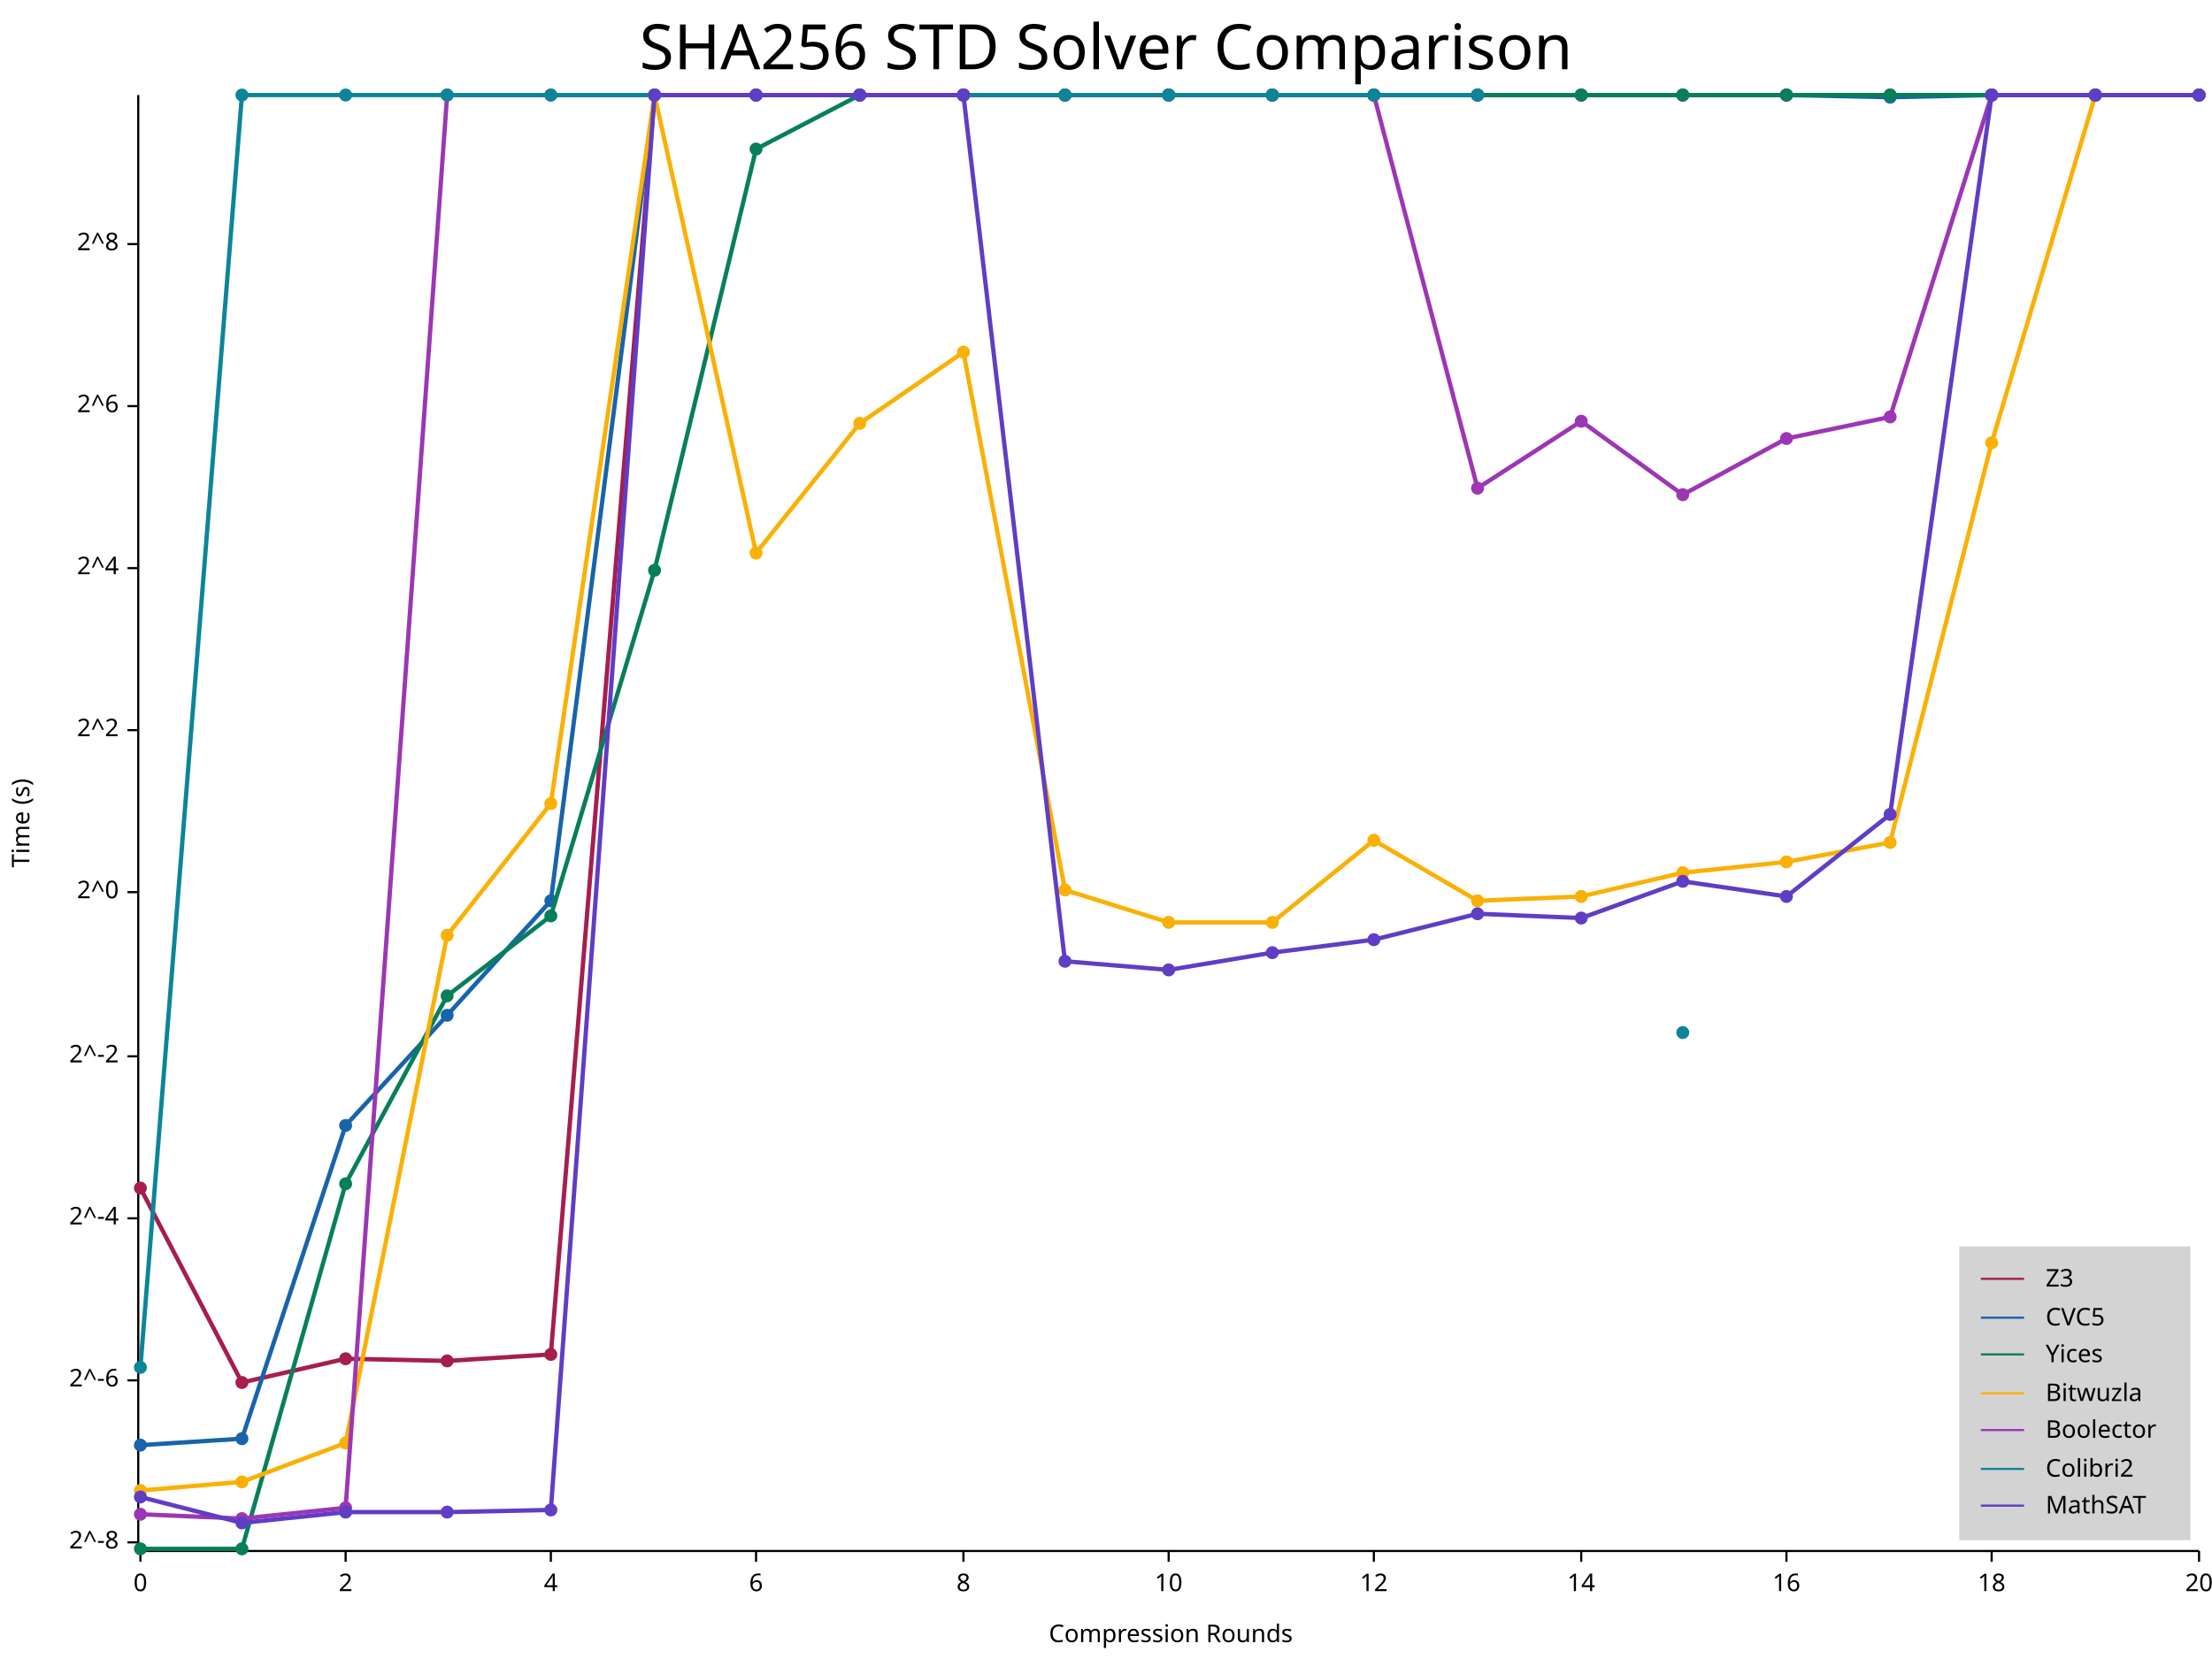
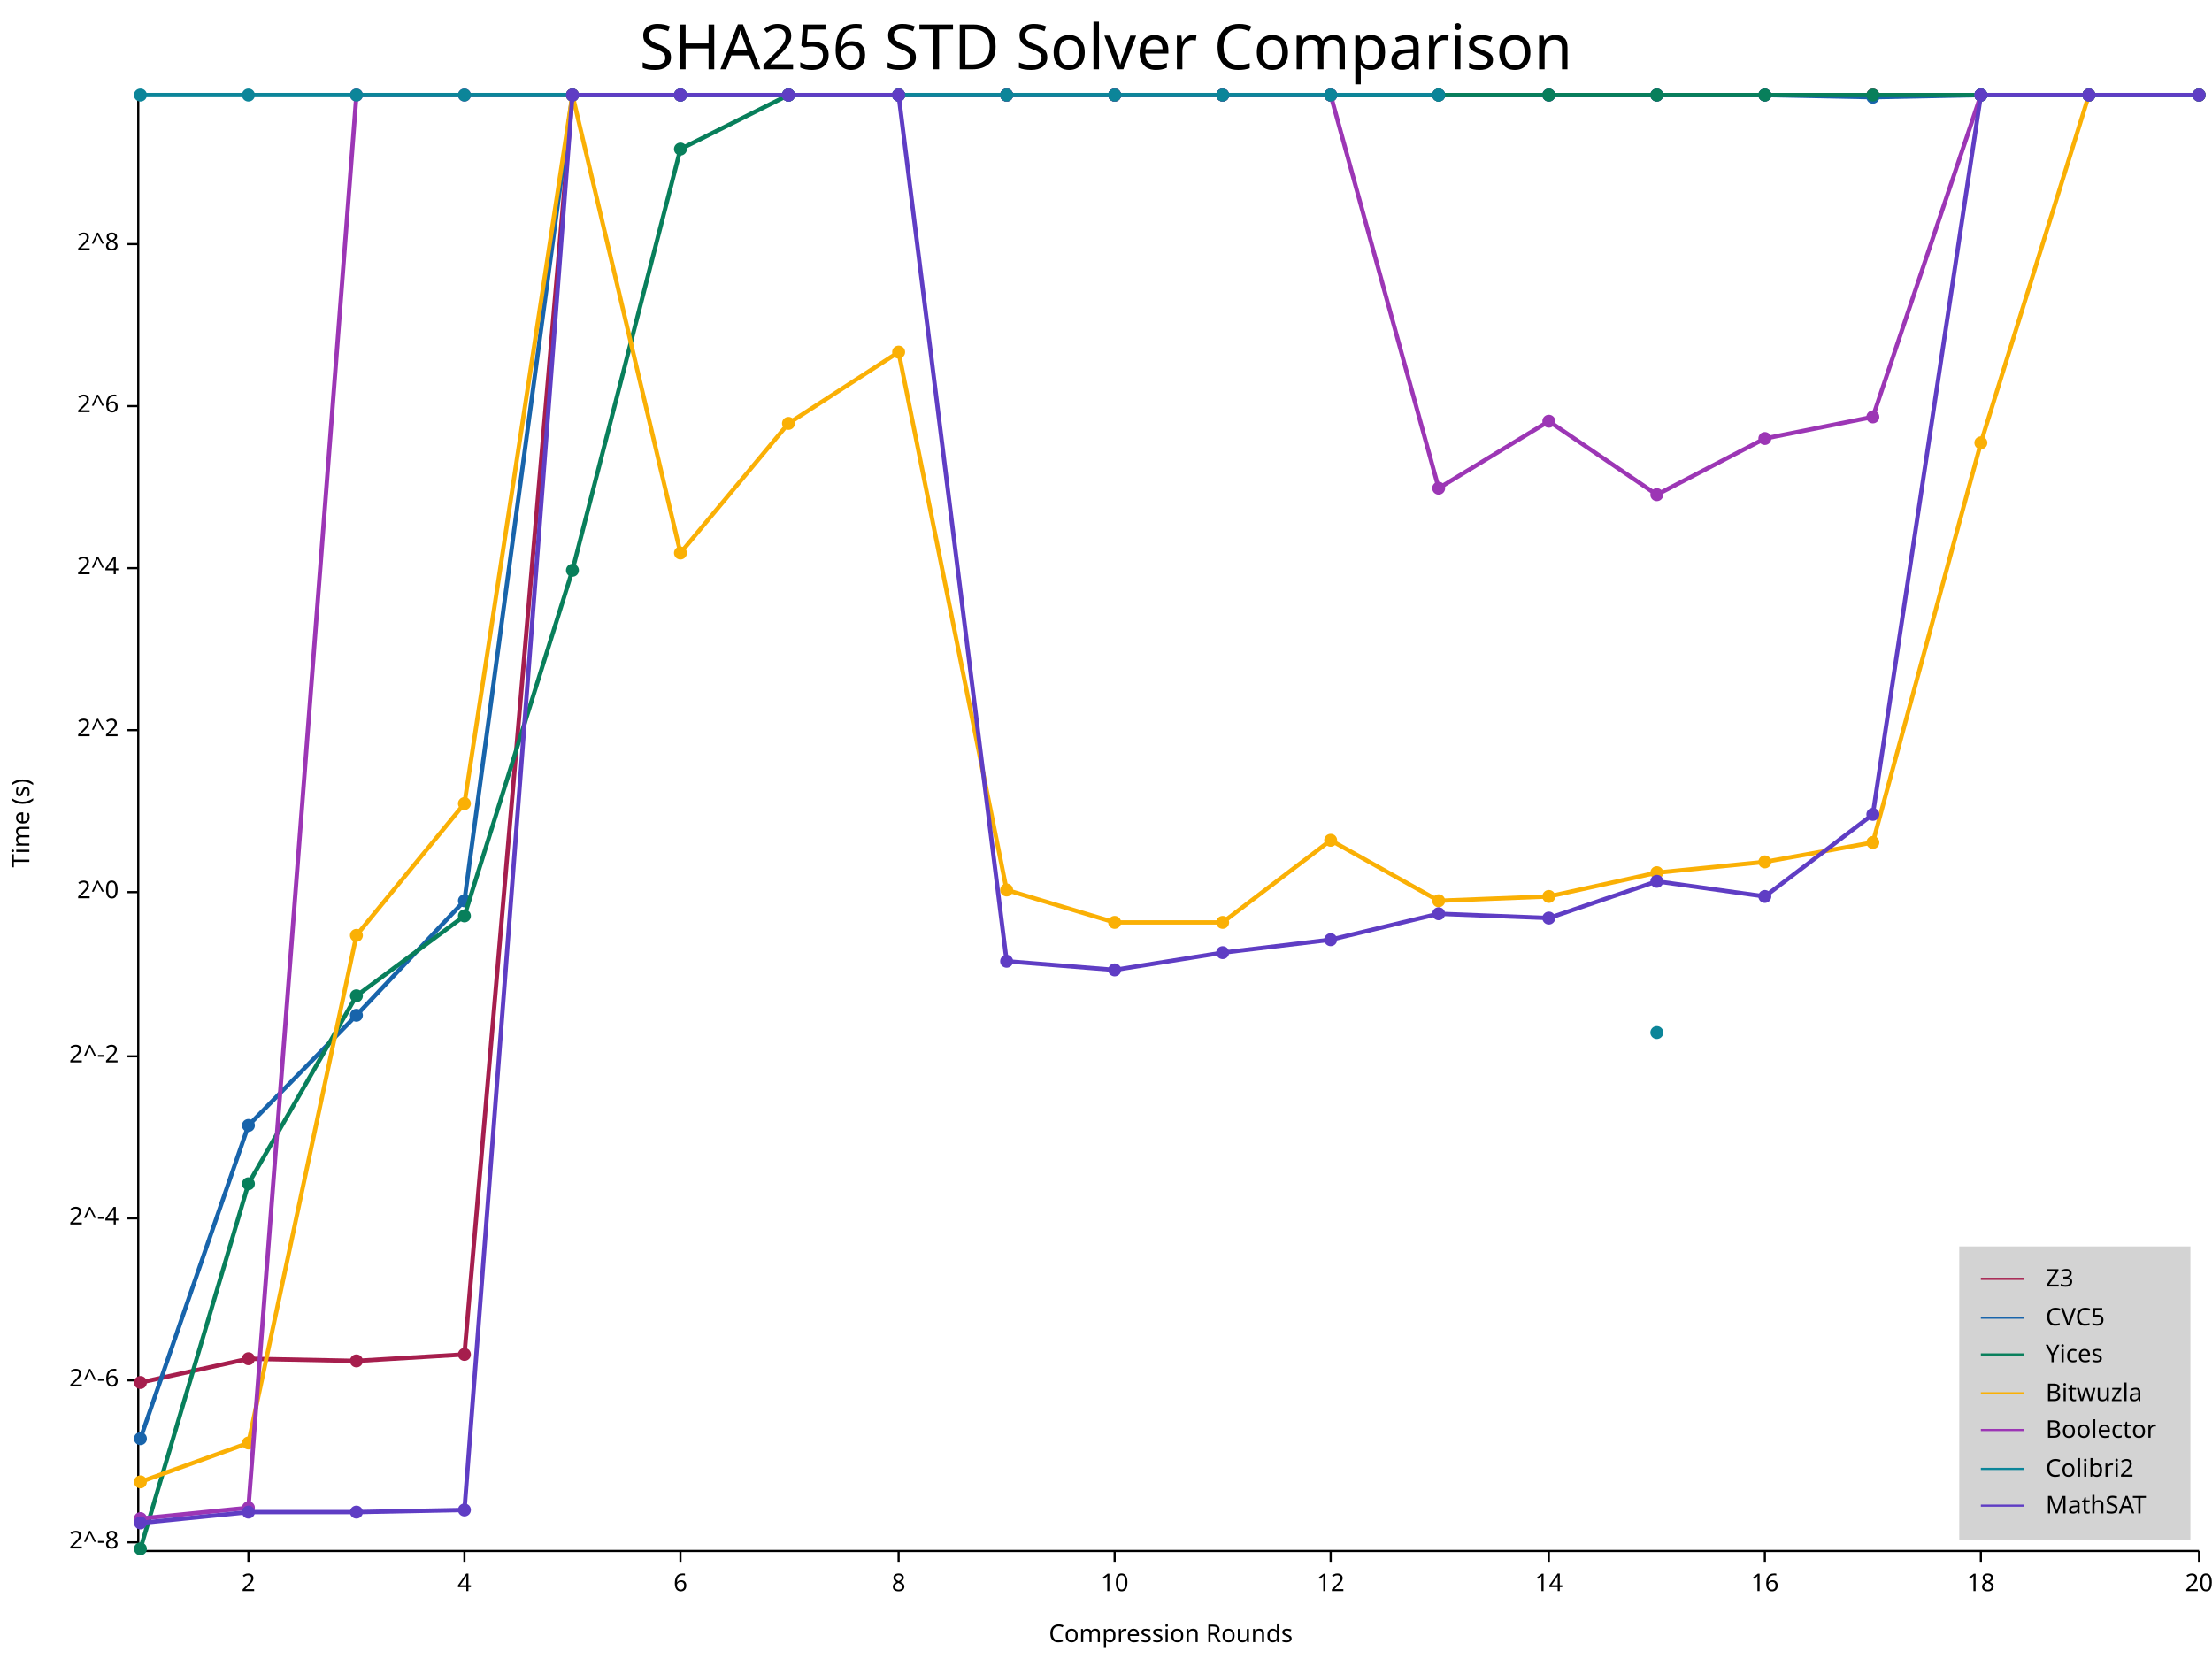
<svg xmlns="http://www.w3.org/2000/svg" width="1024" height="768" viewBox="0 0 1024 768">
  <rect x="0" y="0" width="1024" height="768" opacity="1" fill="#FFFFFF" stroke="none" />
  <text x="512" y="10" dy="0.76em" text-anchor="middle" font-family="noto sans" font-size="29.032" opacity="1" fill="#000000">
SHA256 STD Solver Comparison
</text>
  <text x="542" y="763" dy="-0.5ex" text-anchor="middle" font-family="noto sans" font-size="11.29" opacity="1" fill="#000000">
Compression Rounds
</text>
  <polyline fill="none" opacity="1" stroke="#000000" stroke-width="1" points="65,718 1018,718 " />
-   <text x="65" y="728" dy="0.76em" text-anchor="middle" font-family="noto sans" font-size="11.29" opacity="1" fill="#000000">
- 0
- </text>
-   <polyline fill="none" opacity="1" stroke="#000000" stroke-width="1" points="65,718 65,723 " />
-   <text x="160" y="728" dy="0.76em" text-anchor="middle" font-family="noto sans" font-size="11.29" opacity="1" fill="#000000">
+   <text x="115" y="728" dy="0.76em" text-anchor="middle" font-family="noto sans" font-size="11.29" opacity="1" fill="#000000">
2
</text>
-   <polyline fill="none" opacity="1" stroke="#000000" stroke-width="1" points="160,718 160,723 " />
-   <text x="255" y="728" dy="0.76em" text-anchor="middle" font-family="noto sans" font-size="11.29" opacity="1" fill="#000000">
+   <polyline fill="none" opacity="1" stroke="#000000" stroke-width="1" points="115,718 115,723 " />
+   <text x="215" y="728" dy="0.76em" text-anchor="middle" font-family="noto sans" font-size="11.29" opacity="1" fill="#000000">
4
</text>
-   <polyline fill="none" opacity="1" stroke="#000000" stroke-width="1" points="255,718 255,723 " />
-   <text x="350" y="728" dy="0.76em" text-anchor="middle" font-family="noto sans" font-size="11.29" opacity="1" fill="#000000">
+   <polyline fill="none" opacity="1" stroke="#000000" stroke-width="1" points="215,718 215,723 " />
+   <text x="315" y="728" dy="0.76em" text-anchor="middle" font-family="noto sans" font-size="11.29" opacity="1" fill="#000000">
6
</text>
-   <polyline fill="none" opacity="1" stroke="#000000" stroke-width="1" points="350,718 350,723 " />
-   <text x="446" y="728" dy="0.76em" text-anchor="middle" font-family="noto sans" font-size="11.29" opacity="1" fill="#000000">
+   <polyline fill="none" opacity="1" stroke="#000000" stroke-width="1" points="315,718 315,723 " />
+   <text x="416" y="728" dy="0.76em" text-anchor="middle" font-family="noto sans" font-size="11.29" opacity="1" fill="#000000">
8
</text>
-   <polyline fill="none" opacity="1" stroke="#000000" stroke-width="1" points="446,718 446,723 " />
-   <text x="541" y="728" dy="0.76em" text-anchor="middle" font-family="noto sans" font-size="11.29" opacity="1" fill="#000000">
+   <polyline fill="none" opacity="1" stroke="#000000" stroke-width="1" points="416,718 416,723 " />
+   <text x="516" y="728" dy="0.76em" text-anchor="middle" font-family="noto sans" font-size="11.29" opacity="1" fill="#000000">
10
</text>
-   <polyline fill="none" opacity="1" stroke="#000000" stroke-width="1" points="541,718 541,723 " />
-   <text x="636" y="728" dy="0.76em" text-anchor="middle" font-family="noto sans" font-size="11.29" opacity="1" fill="#000000">
+   <polyline fill="none" opacity="1" stroke="#000000" stroke-width="1" points="516,718 516,723 " />
+   <text x="616" y="728" dy="0.76em" text-anchor="middle" font-family="noto sans" font-size="11.29" opacity="1" fill="#000000">
12
</text>
-   <polyline fill="none" opacity="1" stroke="#000000" stroke-width="1" points="636,718 636,723 " />
-   <text x="732" y="728" dy="0.76em" text-anchor="middle" font-family="noto sans" font-size="11.29" opacity="1" fill="#000000">
+   <polyline fill="none" opacity="1" stroke="#000000" stroke-width="1" points="616,718 616,723 " />
+   <text x="717" y="728" dy="0.76em" text-anchor="middle" font-family="noto sans" font-size="11.29" opacity="1" fill="#000000">
14
</text>
-   <polyline fill="none" opacity="1" stroke="#000000" stroke-width="1" points="732,718 732,723 " />
-   <text x="827" y="728" dy="0.76em" text-anchor="middle" font-family="noto sans" font-size="11.29" opacity="1" fill="#000000">
+   <polyline fill="none" opacity="1" stroke="#000000" stroke-width="1" points="717,718 717,723 " />
+   <text x="817" y="728" dy="0.76em" text-anchor="middle" font-family="noto sans" font-size="11.29" opacity="1" fill="#000000">
16
</text>
-   <polyline fill="none" opacity="1" stroke="#000000" stroke-width="1" points="827,718 827,723 " />
-   <text x="922" y="728" dy="0.76em" text-anchor="middle" font-family="noto sans" font-size="11.29" opacity="1" fill="#000000">
+   <polyline fill="none" opacity="1" stroke="#000000" stroke-width="1" points="817,718 817,723 " />
+   <text x="917" y="728" dy="0.76em" text-anchor="middle" font-family="noto sans" font-size="11.29" opacity="1" fill="#000000">
18
</text>
-   <polyline fill="none" opacity="1" stroke="#000000" stroke-width="1" points="922,718 922,723 " />
+   <polyline fill="none" opacity="1" stroke="#000000" stroke-width="1" points="917,718 917,723 " />
  <text x="1018" y="728" dy="0.76em" text-anchor="middle" font-family="noto sans" font-size="11.29" opacity="1" fill="#000000">
20
</text>
  <polyline fill="none" opacity="1" stroke="#000000" stroke-width="1" points="1018,718 1018,723 " />
  <text x="5" y="381" dy="0.76em" text-anchor="middle" font-family="noto sans" font-size="11.29" opacity="1" fill="#000000" transform="rotate(270, 5, 381)">
Time (s)
</text>
  <polyline fill="none" opacity="1" stroke="#000000" stroke-width="1" points="64,44 64,717 " />
  <text x="55" y="714" dy="0.5ex" text-anchor="end" font-family="noto sans" font-size="11.29" opacity="1" fill="#000000">
2^-8
</text>
  <polyline fill="none" opacity="1" stroke="#000000" stroke-width="1" points="59,714 64,714 " />
  <text x="55" y="639" dy="0.5ex" text-anchor="end" font-family="noto sans" font-size="11.29" opacity="1" fill="#000000">
2^-6
</text>
  <polyline fill="none" opacity="1" stroke="#000000" stroke-width="1" points="59,639 64,639 " />
  <text x="55" y="564" dy="0.5ex" text-anchor="end" font-family="noto sans" font-size="11.29" opacity="1" fill="#000000">
2^-4
</text>
  <polyline fill="none" opacity="1" stroke="#000000" stroke-width="1" points="59,564 64,564 " />
  <text x="55" y="489" dy="0.5ex" text-anchor="end" font-family="noto sans" font-size="11.29" opacity="1" fill="#000000">
2^-2
</text>
  <polyline fill="none" opacity="1" stroke="#000000" stroke-width="1" points="59,489 64,489 " />
  <text x="55" y="413" dy="0.5ex" text-anchor="end" font-family="noto sans" font-size="11.29" opacity="1" fill="#000000">
2^0
</text>
  <polyline fill="none" opacity="1" stroke="#000000" stroke-width="1" points="59,413 64,413 " />
  <text x="55" y="338" dy="0.5ex" text-anchor="end" font-family="noto sans" font-size="11.29" opacity="1" fill="#000000">
2^2
</text>
  <polyline fill="none" opacity="1" stroke="#000000" stroke-width="1" points="59,338 64,338 " />
  <text x="55" y="263" dy="0.5ex" text-anchor="end" font-family="noto sans" font-size="11.29" opacity="1" fill="#000000">
2^4
</text>
  <polyline fill="none" opacity="1" stroke="#000000" stroke-width="1" points="59,263 64,263 " />
  <text x="55" y="188" dy="0.5ex" text-anchor="end" font-family="noto sans" font-size="11.29" opacity="1" fill="#000000">
2^6
</text>
  <polyline fill="none" opacity="1" stroke="#000000" stroke-width="1" points="59,188 64,188 " />
  <text x="55" y="113" dy="0.5ex" text-anchor="end" font-family="noto sans" font-size="11.29" opacity="1" fill="#000000">
2^8
</text>
  <polyline fill="none" opacity="1" stroke="#000000" stroke-width="1" points="59,113 64,113 " />
-   <polyline fill="none" opacity="1" stroke="#A61E4D" stroke-width="2" points="65,550 112,640 160,629 207,630 255,627 303,44 350,44 398,44 446,44 493,44 541,44 589,44 636,44 684,44 732,44 779,44 827,44 875,44 922,44 970,44 1018,44 " />
-   <circle cx="65" cy="550" r="3" opacity="1" fill="#A61E4D" stroke="none" stroke-width="1" />
-   <circle cx="112" cy="640" r="3" opacity="1" fill="#A61E4D" stroke="none" stroke-width="1" />
-   <circle cx="160" cy="629" r="3" opacity="1" fill="#A61E4D" stroke="none" stroke-width="1" />
-   <circle cx="207" cy="630" r="3" opacity="1" fill="#A61E4D" stroke="none" stroke-width="1" />
-   <circle cx="255" cy="627" r="3" opacity="1" fill="#A61E4D" stroke="none" stroke-width="1" />
-   <circle cx="303" cy="44" r="3" opacity="1" fill="#A61E4D" stroke="none" stroke-width="1" />
-   <circle cx="350" cy="44" r="3" opacity="1" fill="#A61E4D" stroke="none" stroke-width="1" />
-   <circle cx="398" cy="44" r="3" opacity="1" fill="#A61E4D" stroke="none" stroke-width="1" />
-   <circle cx="446" cy="44" r="3" opacity="1" fill="#A61E4D" stroke="none" stroke-width="1" />
-   <circle cx="493" cy="44" r="3" opacity="1" fill="#A61E4D" stroke="none" stroke-width="1" />
-   <circle cx="541" cy="44" r="3" opacity="1" fill="#A61E4D" stroke="none" stroke-width="1" />
-   <circle cx="589" cy="44" r="3" opacity="1" fill="#A61E4D" stroke="none" stroke-width="1" />
-   <circle cx="636" cy="44" r="3" opacity="1" fill="#A61E4D" stroke="none" stroke-width="1" />
-   <circle cx="684" cy="44" r="3" opacity="1" fill="#A61E4D" stroke="none" stroke-width="1" />
-   <circle cx="732" cy="44" r="3" opacity="1" fill="#A61E4D" stroke="none" stroke-width="1" />
-   <circle cx="779" cy="44" r="3" opacity="1" fill="#A61E4D" stroke="none" stroke-width="1" />
-   <circle cx="827" cy="44" r="3" opacity="1" fill="#A61E4D" stroke="none" stroke-width="1" />
-   <circle cx="875" cy="44" r="3" opacity="1" fill="#A61E4D" stroke="none" stroke-width="1" />
-   <circle cx="922" cy="44" r="3" opacity="1" fill="#A61E4D" stroke="none" stroke-width="1" />
-   <circle cx="970" cy="44" r="3" opacity="1" fill="#A61E4D" stroke="none" stroke-width="1" />
+   <polyline fill="none" opacity="1" stroke="#A61E4D" stroke-width="2" points="65,640 115,629 165,630 215,627 265,44 315,44 365,44 416,44 466,44 516,44 566,44 616,44 666,44 717,44 767,44 817,44 867,44 917,44 967,44 1018,44 " />
+   <circle cx="65" cy="640" r="3" opacity="1" fill="#A61E4D" stroke="none" stroke-width="1" />
+   <circle cx="115" cy="629" r="3" opacity="1" fill="#A61E4D" stroke="none" stroke-width="1" />
+   <circle cx="165" cy="630" r="3" opacity="1" fill="#A61E4D" stroke="none" stroke-width="1" />
+   <circle cx="215" cy="627" r="3" opacity="1" fill="#A61E4D" stroke="none" stroke-width="1" />
+   <circle cx="265" cy="44" r="3" opacity="1" fill="#A61E4D" stroke="none" stroke-width="1" />
+   <circle cx="315" cy="44" r="3" opacity="1" fill="#A61E4D" stroke="none" stroke-width="1" />
+   <circle cx="365" cy="44" r="3" opacity="1" fill="#A61E4D" stroke="none" stroke-width="1" />
+   <circle cx="416" cy="44" r="3" opacity="1" fill="#A61E4D" stroke="none" stroke-width="1" />
+   <circle cx="466" cy="44" r="3" opacity="1" fill="#A61E4D" stroke="none" stroke-width="1" />
+   <circle cx="516" cy="44" r="3" opacity="1" fill="#A61E4D" stroke="none" stroke-width="1" />
+   <circle cx="566" cy="44" r="3" opacity="1" fill="#A61E4D" stroke="none" stroke-width="1" />
+   <circle cx="616" cy="44" r="3" opacity="1" fill="#A61E4D" stroke="none" stroke-width="1" />
+   <circle cx="666" cy="44" r="3" opacity="1" fill="#A61E4D" stroke="none" stroke-width="1" />
+   <circle cx="717" cy="44" r="3" opacity="1" fill="#A61E4D" stroke="none" stroke-width="1" />
+   <circle cx="767" cy="44" r="3" opacity="1" fill="#A61E4D" stroke="none" stroke-width="1" />
+   <circle cx="817" cy="44" r="3" opacity="1" fill="#A61E4D" stroke="none" stroke-width="1" />
+   <circle cx="867" cy="44" r="3" opacity="1" fill="#A61E4D" stroke="none" stroke-width="1" />
+   <circle cx="917" cy="44" r="3" opacity="1" fill="#A61E4D" stroke="none" stroke-width="1" />
+   <circle cx="967" cy="44" r="3" opacity="1" fill="#A61E4D" stroke="none" stroke-width="1" />
  <circle cx="1018" cy="44" r="3" opacity="1" fill="#A61E4D" stroke="none" stroke-width="1" />
-   <polyline fill="none" opacity="1" stroke="#1864AB" stroke-width="2" points="65,669 112,666 160,521 207,470 255,417 303,44 350,44 398,44 446,44 493,44 541,44 589,44 636,44 684,44 732,44 779,44 827,44 875,45 922,44 970,44 1018,44 " />
-   <circle cx="65" cy="669" r="3" opacity="1" fill="#1864AB" stroke="none" stroke-width="1" />
-   <circle cx="112" cy="666" r="3" opacity="1" fill="#1864AB" stroke="none" stroke-width="1" />
-   <circle cx="160" cy="521" r="3" opacity="1" fill="#1864AB" stroke="none" stroke-width="1" />
-   <circle cx="207" cy="470" r="3" opacity="1" fill="#1864AB" stroke="none" stroke-width="1" />
-   <circle cx="255" cy="417" r="3" opacity="1" fill="#1864AB" stroke="none" stroke-width="1" />
-   <circle cx="303" cy="44" r="3" opacity="1" fill="#1864AB" stroke="none" stroke-width="1" />
-   <circle cx="350" cy="44" r="3" opacity="1" fill="#1864AB" stroke="none" stroke-width="1" />
-   <circle cx="398" cy="44" r="3" opacity="1" fill="#1864AB" stroke="none" stroke-width="1" />
-   <circle cx="446" cy="44" r="3" opacity="1" fill="#1864AB" stroke="none" stroke-width="1" />
-   <circle cx="493" cy="44" r="3" opacity="1" fill="#1864AB" stroke="none" stroke-width="1" />
-   <circle cx="541" cy="44" r="3" opacity="1" fill="#1864AB" stroke="none" stroke-width="1" />
-   <circle cx="589" cy="44" r="3" opacity="1" fill="#1864AB" stroke="none" stroke-width="1" />
-   <circle cx="636" cy="44" r="3" opacity="1" fill="#1864AB" stroke="none" stroke-width="1" />
-   <circle cx="684" cy="44" r="3" opacity="1" fill="#1864AB" stroke="none" stroke-width="1" />
-   <circle cx="732" cy="44" r="3" opacity="1" fill="#1864AB" stroke="none" stroke-width="1" />
-   <circle cx="779" cy="44" r="3" opacity="1" fill="#1864AB" stroke="none" stroke-width="1" />
-   <circle cx="827" cy="44" r="3" opacity="1" fill="#1864AB" stroke="none" stroke-width="1" />
-   <circle cx="875" cy="45" r="3" opacity="1" fill="#1864AB" stroke="none" stroke-width="1" />
-   <circle cx="922" cy="44" r="3" opacity="1" fill="#1864AB" stroke="none" stroke-width="1" />
-   <circle cx="970" cy="44" r="3" opacity="1" fill="#1864AB" stroke="none" stroke-width="1" />
+   <polyline fill="none" opacity="1" stroke="#1864AB" stroke-width="2" points="65,666 115,521 165,470 215,417 265,44 315,44 365,44 416,44 466,44 516,44 566,44 616,44 666,44 717,44 767,44 817,44 867,45 917,44 967,44 1018,44 " />
+   <circle cx="65" cy="666" r="3" opacity="1" fill="#1864AB" stroke="none" stroke-width="1" />
+   <circle cx="115" cy="521" r="3" opacity="1" fill="#1864AB" stroke="none" stroke-width="1" />
+   <circle cx="165" cy="470" r="3" opacity="1" fill="#1864AB" stroke="none" stroke-width="1" />
+   <circle cx="215" cy="417" r="3" opacity="1" fill="#1864AB" stroke="none" stroke-width="1" />
+   <circle cx="265" cy="44" r="3" opacity="1" fill="#1864AB" stroke="none" stroke-width="1" />
+   <circle cx="315" cy="44" r="3" opacity="1" fill="#1864AB" stroke="none" stroke-width="1" />
+   <circle cx="365" cy="44" r="3" opacity="1" fill="#1864AB" stroke="none" stroke-width="1" />
+   <circle cx="416" cy="44" r="3" opacity="1" fill="#1864AB" stroke="none" stroke-width="1" />
+   <circle cx="466" cy="44" r="3" opacity="1" fill="#1864AB" stroke="none" stroke-width="1" />
+   <circle cx="516" cy="44" r="3" opacity="1" fill="#1864AB" stroke="none" stroke-width="1" />
+   <circle cx="566" cy="44" r="3" opacity="1" fill="#1864AB" stroke="none" stroke-width="1" />
+   <circle cx="616" cy="44" r="3" opacity="1" fill="#1864AB" stroke="none" stroke-width="1" />
+   <circle cx="666" cy="44" r="3" opacity="1" fill="#1864AB" stroke="none" stroke-width="1" />
+   <circle cx="717" cy="44" r="3" opacity="1" fill="#1864AB" stroke="none" stroke-width="1" />
+   <circle cx="767" cy="44" r="3" opacity="1" fill="#1864AB" stroke="none" stroke-width="1" />
+   <circle cx="817" cy="44" r="3" opacity="1" fill="#1864AB" stroke="none" stroke-width="1" />
+   <circle cx="867" cy="45" r="3" opacity="1" fill="#1864AB" stroke="none" stroke-width="1" />
+   <circle cx="917" cy="44" r="3" opacity="1" fill="#1864AB" stroke="none" stroke-width="1" />
+   <circle cx="967" cy="44" r="3" opacity="1" fill="#1864AB" stroke="none" stroke-width="1" />
  <circle cx="1018" cy="44" r="3" opacity="1" fill="#1864AB" stroke="none" stroke-width="1" />
-   <polyline fill="none" opacity="1" stroke="#087F5B" stroke-width="2" points="65,717 112,717 160,548 207,461 255,424 303,264 350,69 398,44 446,44 493,44 541,44 589,44 636,44 684,44 732,44 779,44 827,44 875,44 922,44 970,44 1018,44 " />
+   <polyline fill="none" opacity="1" stroke="#087F5B" stroke-width="2" points="65,717 115,548 165,461 215,424 265,264 315,69 365,44 416,44 466,44 516,44 566,44 616,44 666,44 717,44 767,44 817,44 867,44 917,44 967,44 1018,44 " />
  <circle cx="65" cy="717" r="3" opacity="1" fill="#087F5B" stroke="none" stroke-width="1" />
-   <circle cx="112" cy="717" r="3" opacity="1" fill="#087F5B" stroke="none" stroke-width="1" />
-   <circle cx="160" cy="548" r="3" opacity="1" fill="#087F5B" stroke="none" stroke-width="1" />
-   <circle cx="207" cy="461" r="3" opacity="1" fill="#087F5B" stroke="none" stroke-width="1" />
-   <circle cx="255" cy="424" r="3" opacity="1" fill="#087F5B" stroke="none" stroke-width="1" />
-   <circle cx="303" cy="264" r="3" opacity="1" fill="#087F5B" stroke="none" stroke-width="1" />
-   <circle cx="350" cy="69" r="3" opacity="1" fill="#087F5B" stroke="none" stroke-width="1" />
-   <circle cx="398" cy="44" r="3" opacity="1" fill="#087F5B" stroke="none" stroke-width="1" />
-   <circle cx="446" cy="44" r="3" opacity="1" fill="#087F5B" stroke="none" stroke-width="1" />
-   <circle cx="493" cy="44" r="3" opacity="1" fill="#087F5B" stroke="none" stroke-width="1" />
-   <circle cx="541" cy="44" r="3" opacity="1" fill="#087F5B" stroke="none" stroke-width="1" />
-   <circle cx="589" cy="44" r="3" opacity="1" fill="#087F5B" stroke="none" stroke-width="1" />
-   <circle cx="636" cy="44" r="3" opacity="1" fill="#087F5B" stroke="none" stroke-width="1" />
-   <circle cx="684" cy="44" r="3" opacity="1" fill="#087F5B" stroke="none" stroke-width="1" />
-   <circle cx="732" cy="44" r="3" opacity="1" fill="#087F5B" stroke="none" stroke-width="1" />
-   <circle cx="779" cy="44" r="3" opacity="1" fill="#087F5B" stroke="none" stroke-width="1" />
-   <circle cx="827" cy="44" r="3" opacity="1" fill="#087F5B" stroke="none" stroke-width="1" />
-   <circle cx="875" cy="44" r="3" opacity="1" fill="#087F5B" stroke="none" stroke-width="1" />
-   <circle cx="922" cy="44" r="3" opacity="1" fill="#087F5B" stroke="none" stroke-width="1" />
-   <circle cx="970" cy="44" r="3" opacity="1" fill="#087F5B" stroke="none" stroke-width="1" />
+   <circle cx="115" cy="548" r="3" opacity="1" fill="#087F5B" stroke="none" stroke-width="1" />
+   <circle cx="165" cy="461" r="3" opacity="1" fill="#087F5B" stroke="none" stroke-width="1" />
+   <circle cx="215" cy="424" r="3" opacity="1" fill="#087F5B" stroke="none" stroke-width="1" />
+   <circle cx="265" cy="264" r="3" opacity="1" fill="#087F5B" stroke="none" stroke-width="1" />
+   <circle cx="315" cy="69" r="3" opacity="1" fill="#087F5B" stroke="none" stroke-width="1" />
+   <circle cx="365" cy="44" r="3" opacity="1" fill="#087F5B" stroke="none" stroke-width="1" />
+   <circle cx="416" cy="44" r="3" opacity="1" fill="#087F5B" stroke="none" stroke-width="1" />
+   <circle cx="466" cy="44" r="3" opacity="1" fill="#087F5B" stroke="none" stroke-width="1" />
+   <circle cx="516" cy="44" r="3" opacity="1" fill="#087F5B" stroke="none" stroke-width="1" />
+   <circle cx="566" cy="44" r="3" opacity="1" fill="#087F5B" stroke="none" stroke-width="1" />
+   <circle cx="616" cy="44" r="3" opacity="1" fill="#087F5B" stroke="none" stroke-width="1" />
+   <circle cx="666" cy="44" r="3" opacity="1" fill="#087F5B" stroke="none" stroke-width="1" />
+   <circle cx="717" cy="44" r="3" opacity="1" fill="#087F5B" stroke="none" stroke-width="1" />
+   <circle cx="767" cy="44" r="3" opacity="1" fill="#087F5B" stroke="none" stroke-width="1" />
+   <circle cx="817" cy="44" r="3" opacity="1" fill="#087F5B" stroke="none" stroke-width="1" />
+   <circle cx="867" cy="44" r="3" opacity="1" fill="#087F5B" stroke="none" stroke-width="1" />
+   <circle cx="917" cy="44" r="3" opacity="1" fill="#087F5B" stroke="none" stroke-width="1" />
+   <circle cx="967" cy="44" r="3" opacity="1" fill="#087F5B" stroke="none" stroke-width="1" />
  <circle cx="1018" cy="44" r="3" opacity="1" fill="#087F5B" stroke="none" stroke-width="1" />
-   <polyline fill="none" opacity="1" stroke="#FAB005" stroke-width="2" points="65,690 112,686 160,668 207,433 255,372 303,44 350,256 398,196 446,163 493,412 541,427 589,427 636,389 684,417 732,415 779,404 827,399 875,390 922,205 970,44 1018,44 " />
-   <circle cx="65" cy="690" r="3" opacity="1" fill="#FAB005" stroke="none" stroke-width="1" />
-   <circle cx="112" cy="686" r="3" opacity="1" fill="#FAB005" stroke="none" stroke-width="1" />
-   <circle cx="160" cy="668" r="3" opacity="1" fill="#FAB005" stroke="none" stroke-width="1" />
-   <circle cx="207" cy="433" r="3" opacity="1" fill="#FAB005" stroke="none" stroke-width="1" />
-   <circle cx="255" cy="372" r="3" opacity="1" fill="#FAB005" stroke="none" stroke-width="1" />
-   <circle cx="303" cy="44" r="3" opacity="1" fill="#FAB005" stroke="none" stroke-width="1" />
-   <circle cx="350" cy="256" r="3" opacity="1" fill="#FAB005" stroke="none" stroke-width="1" />
-   <circle cx="398" cy="196" r="3" opacity="1" fill="#FAB005" stroke="none" stroke-width="1" />
-   <circle cx="446" cy="163" r="3" opacity="1" fill="#FAB005" stroke="none" stroke-width="1" />
-   <circle cx="493" cy="412" r="3" opacity="1" fill="#FAB005" stroke="none" stroke-width="1" />
-   <circle cx="541" cy="427" r="3" opacity="1" fill="#FAB005" stroke="none" stroke-width="1" />
-   <circle cx="589" cy="427" r="3" opacity="1" fill="#FAB005" stroke="none" stroke-width="1" />
-   <circle cx="636" cy="389" r="3" opacity="1" fill="#FAB005" stroke="none" stroke-width="1" />
-   <circle cx="684" cy="417" r="3" opacity="1" fill="#FAB005" stroke="none" stroke-width="1" />
-   <circle cx="732" cy="415" r="3" opacity="1" fill="#FAB005" stroke="none" stroke-width="1" />
-   <circle cx="779" cy="404" r="3" opacity="1" fill="#FAB005" stroke="none" stroke-width="1" />
-   <circle cx="827" cy="399" r="3" opacity="1" fill="#FAB005" stroke="none" stroke-width="1" />
-   <circle cx="875" cy="390" r="3" opacity="1" fill="#FAB005" stroke="none" stroke-width="1" />
-   <circle cx="922" cy="205" r="3" opacity="1" fill="#FAB005" stroke="none" stroke-width="1" />
-   <circle cx="970" cy="44" r="3" opacity="1" fill="#FAB005" stroke="none" stroke-width="1" />
+   <polyline fill="none" opacity="1" stroke="#FAB005" stroke-width="2" points="65,686 115,668 165,433 215,372 265,44 315,256 365,196 416,163 466,412 516,427 566,427 616,389 666,417 717,415 767,404 817,399 867,390 917,205 967,44 1018,44 " />
+   <circle cx="65" cy="686" r="3" opacity="1" fill="#FAB005" stroke="none" stroke-width="1" />
+   <circle cx="115" cy="668" r="3" opacity="1" fill="#FAB005" stroke="none" stroke-width="1" />
+   <circle cx="165" cy="433" r="3" opacity="1" fill="#FAB005" stroke="none" stroke-width="1" />
+   <circle cx="215" cy="372" r="3" opacity="1" fill="#FAB005" stroke="none" stroke-width="1" />
+   <circle cx="265" cy="44" r="3" opacity="1" fill="#FAB005" stroke="none" stroke-width="1" />
+   <circle cx="315" cy="256" r="3" opacity="1" fill="#FAB005" stroke="none" stroke-width="1" />
+   <circle cx="365" cy="196" r="3" opacity="1" fill="#FAB005" stroke="none" stroke-width="1" />
+   <circle cx="416" cy="163" r="3" opacity="1" fill="#FAB005" stroke="none" stroke-width="1" />
+   <circle cx="466" cy="412" r="3" opacity="1" fill="#FAB005" stroke="none" stroke-width="1" />
+   <circle cx="516" cy="427" r="3" opacity="1" fill="#FAB005" stroke="none" stroke-width="1" />
+   <circle cx="566" cy="427" r="3" opacity="1" fill="#FAB005" stroke="none" stroke-width="1" />
+   <circle cx="616" cy="389" r="3" opacity="1" fill="#FAB005" stroke="none" stroke-width="1" />
+   <circle cx="666" cy="417" r="3" opacity="1" fill="#FAB005" stroke="none" stroke-width="1" />
+   <circle cx="717" cy="415" r="3" opacity="1" fill="#FAB005" stroke="none" stroke-width="1" />
+   <circle cx="767" cy="404" r="3" opacity="1" fill="#FAB005" stroke="none" stroke-width="1" />
+   <circle cx="817" cy="399" r="3" opacity="1" fill="#FAB005" stroke="none" stroke-width="1" />
+   <circle cx="867" cy="390" r="3" opacity="1" fill="#FAB005" stroke="none" stroke-width="1" />
+   <circle cx="917" cy="205" r="3" opacity="1" fill="#FAB005" stroke="none" stroke-width="1" />
+   <circle cx="967" cy="44" r="3" opacity="1" fill="#FAB005" stroke="none" stroke-width="1" />
  <circle cx="1018" cy="44" r="3" opacity="1" fill="#FAB005" stroke="none" stroke-width="1" />
-   <polyline fill="none" opacity="1" stroke="#9C36B5" stroke-width="2" points="65,701 112,703 160,698 207,44 255,44 303,44 350,44 398,44 446,44 493,44 541,44 589,44 636,44 684,226 732,195 779,229 827,203 875,193 922,44 970,44 1018,44 " />
-   <circle cx="65" cy="701" r="3" opacity="1" fill="#9C36B5" stroke="none" stroke-width="1" />
-   <circle cx="112" cy="703" r="3" opacity="1" fill="#9C36B5" stroke="none" stroke-width="1" />
-   <circle cx="160" cy="698" r="3" opacity="1" fill="#9C36B5" stroke="none" stroke-width="1" />
-   <circle cx="207" cy="44" r="3" opacity="1" fill="#9C36B5" stroke="none" stroke-width="1" />
-   <circle cx="255" cy="44" r="3" opacity="1" fill="#9C36B5" stroke="none" stroke-width="1" />
-   <circle cx="303" cy="44" r="3" opacity="1" fill="#9C36B5" stroke="none" stroke-width="1" />
-   <circle cx="350" cy="44" r="3" opacity="1" fill="#9C36B5" stroke="none" stroke-width="1" />
-   <circle cx="398" cy="44" r="3" opacity="1" fill="#9C36B5" stroke="none" stroke-width="1" />
-   <circle cx="446" cy="44" r="3" opacity="1" fill="#9C36B5" stroke="none" stroke-width="1" />
-   <circle cx="493" cy="44" r="3" opacity="1" fill="#9C36B5" stroke="none" stroke-width="1" />
-   <circle cx="541" cy="44" r="3" opacity="1" fill="#9C36B5" stroke="none" stroke-width="1" />
-   <circle cx="589" cy="44" r="3" opacity="1" fill="#9C36B5" stroke="none" stroke-width="1" />
-   <circle cx="636" cy="44" r="3" opacity="1" fill="#9C36B5" stroke="none" stroke-width="1" />
-   <circle cx="684" cy="226" r="3" opacity="1" fill="#9C36B5" stroke="none" stroke-width="1" />
-   <circle cx="732" cy="195" r="3" opacity="1" fill="#9C36B5" stroke="none" stroke-width="1" />
-   <circle cx="779" cy="229" r="3" opacity="1" fill="#9C36B5" stroke="none" stroke-width="1" />
-   <circle cx="827" cy="203" r="3" opacity="1" fill="#9C36B5" stroke="none" stroke-width="1" />
-   <circle cx="875" cy="193" r="3" opacity="1" fill="#9C36B5" stroke="none" stroke-width="1" />
-   <circle cx="922" cy="44" r="3" opacity="1" fill="#9C36B5" stroke="none" stroke-width="1" />
-   <circle cx="970" cy="44" r="3" opacity="1" fill="#9C36B5" stroke="none" stroke-width="1" />
+   <polyline fill="none" opacity="1" stroke="#9C36B5" stroke-width="2" points="65,703 115,698 165,44 215,44 265,44 315,44 365,44 416,44 466,44 516,44 566,44 616,44 666,226 717,195 767,229 817,203 867,193 917,44 967,44 1018,44 " />
+   <circle cx="65" cy="703" r="3" opacity="1" fill="#9C36B5" stroke="none" stroke-width="1" />
+   <circle cx="115" cy="698" r="3" opacity="1" fill="#9C36B5" stroke="none" stroke-width="1" />
+   <circle cx="165" cy="44" r="3" opacity="1" fill="#9C36B5" stroke="none" stroke-width="1" />
+   <circle cx="215" cy="44" r="3" opacity="1" fill="#9C36B5" stroke="none" stroke-width="1" />
+   <circle cx="265" cy="44" r="3" opacity="1" fill="#9C36B5" stroke="none" stroke-width="1" />
+   <circle cx="315" cy="44" r="3" opacity="1" fill="#9C36B5" stroke="none" stroke-width="1" />
+   <circle cx="365" cy="44" r="3" opacity="1" fill="#9C36B5" stroke="none" stroke-width="1" />
+   <circle cx="416" cy="44" r="3" opacity="1" fill="#9C36B5" stroke="none" stroke-width="1" />
+   <circle cx="466" cy="44" r="3" opacity="1" fill="#9C36B5" stroke="none" stroke-width="1" />
+   <circle cx="516" cy="44" r="3" opacity="1" fill="#9C36B5" stroke="none" stroke-width="1" />
+   <circle cx="566" cy="44" r="3" opacity="1" fill="#9C36B5" stroke="none" stroke-width="1" />
+   <circle cx="616" cy="44" r="3" opacity="1" fill="#9C36B5" stroke="none" stroke-width="1" />
+   <circle cx="666" cy="226" r="3" opacity="1" fill="#9C36B5" stroke="none" stroke-width="1" />
+   <circle cx="717" cy="195" r="3" opacity="1" fill="#9C36B5" stroke="none" stroke-width="1" />
+   <circle cx="767" cy="229" r="3" opacity="1" fill="#9C36B5" stroke="none" stroke-width="1" />
+   <circle cx="817" cy="203" r="3" opacity="1" fill="#9C36B5" stroke="none" stroke-width="1" />
+   <circle cx="867" cy="193" r="3" opacity="1" fill="#9C36B5" stroke="none" stroke-width="1" />
+   <circle cx="917" cy="44" r="3" opacity="1" fill="#9C36B5" stroke="none" stroke-width="1" />
+   <circle cx="967" cy="44" r="3" opacity="1" fill="#9C36B5" stroke="none" stroke-width="1" />
  <circle cx="1018" cy="44" r="3" opacity="1" fill="#9C36B5" stroke="none" stroke-width="1" />
-   <polyline fill="none" opacity="1" stroke="#0C8599" stroke-width="2" points="65,633 112,44 160,44 207,44 255,44 303,44 350,44 398,44 446,44 493,44 541,44 589,44 636,44 684,44 " />
-   <circle cx="65" cy="633" r="3" opacity="1" fill="#0C8599" stroke="none" stroke-width="1" />
-   <circle cx="112" cy="44" r="3" opacity="1" fill="#0C8599" stroke="none" stroke-width="1" />
-   <circle cx="160" cy="44" r="3" opacity="1" fill="#0C8599" stroke="none" stroke-width="1" />
-   <circle cx="207" cy="44" r="3" opacity="1" fill="#0C8599" stroke="none" stroke-width="1" />
-   <circle cx="255" cy="44" r="3" opacity="1" fill="#0C8599" stroke="none" stroke-width="1" />
-   <circle cx="303" cy="44" r="3" opacity="1" fill="#0C8599" stroke="none" stroke-width="1" />
-   <circle cx="350" cy="44" r="3" opacity="1" fill="#0C8599" stroke="none" stroke-width="1" />
-   <circle cx="398" cy="44" r="3" opacity="1" fill="#0C8599" stroke="none" stroke-width="1" />
-   <circle cx="446" cy="44" r="3" opacity="1" fill="#0C8599" stroke="none" stroke-width="1" />
-   <circle cx="493" cy="44" r="3" opacity="1" fill="#0C8599" stroke="none" stroke-width="1" />
-   <circle cx="541" cy="44" r="3" opacity="1" fill="#0C8599" stroke="none" stroke-width="1" />
-   <circle cx="589" cy="44" r="3" opacity="1" fill="#0C8599" stroke="none" stroke-width="1" />
-   <circle cx="636" cy="44" r="3" opacity="1" fill="#0C8599" stroke="none" stroke-width="1" />
-   <circle cx="684" cy="44" r="3" opacity="1" fill="#0C8599" stroke="none" stroke-width="1" />
-   <polyline fill="none" opacity="1" stroke="#0C8599" stroke-width="2" points="779,478 " />
-   <circle cx="779" cy="478" r="3" opacity="1" fill="#0C8599" stroke="none" stroke-width="1" />
-   <polyline fill="none" opacity="1" stroke="#0C8599" stroke-width="2" points="922,44 970,44 1018,44 " />
-   <circle cx="922" cy="44" r="3" opacity="1" fill="#0C8599" stroke="none" stroke-width="1" />
-   <circle cx="970" cy="44" r="3" opacity="1" fill="#0C8599" stroke="none" stroke-width="1" />
+   <polyline fill="none" opacity="1" stroke="#0C8599" stroke-width="2" points="65,44 115,44 165,44 215,44 265,44 315,44 365,44 416,44 466,44 516,44 566,44 616,44 666,44 " />
+   <circle cx="65" cy="44" r="3" opacity="1" fill="#0C8599" stroke="none" stroke-width="1" />
+   <circle cx="115" cy="44" r="3" opacity="1" fill="#0C8599" stroke="none" stroke-width="1" />
+   <circle cx="165" cy="44" r="3" opacity="1" fill="#0C8599" stroke="none" stroke-width="1" />
+   <circle cx="215" cy="44" r="3" opacity="1" fill="#0C8599" stroke="none" stroke-width="1" />
+   <circle cx="265" cy="44" r="3" opacity="1" fill="#0C8599" stroke="none" stroke-width="1" />
+   <circle cx="315" cy="44" r="3" opacity="1" fill="#0C8599" stroke="none" stroke-width="1" />
+   <circle cx="365" cy="44" r="3" opacity="1" fill="#0C8599" stroke="none" stroke-width="1" />
+   <circle cx="416" cy="44" r="3" opacity="1" fill="#0C8599" stroke="none" stroke-width="1" />
+   <circle cx="466" cy="44" r="3" opacity="1" fill="#0C8599" stroke="none" stroke-width="1" />
+   <circle cx="516" cy="44" r="3" opacity="1" fill="#0C8599" stroke="none" stroke-width="1" />
+   <circle cx="566" cy="44" r="3" opacity="1" fill="#0C8599" stroke="none" stroke-width="1" />
+   <circle cx="616" cy="44" r="3" opacity="1" fill="#0C8599" stroke="none" stroke-width="1" />
+   <circle cx="666" cy="44" r="3" opacity="1" fill="#0C8599" stroke="none" stroke-width="1" />
+   <polyline fill="none" opacity="1" stroke="#0C8599" stroke-width="2" points="767,478 " />
+   <circle cx="767" cy="478" r="3" opacity="1" fill="#0C8599" stroke="none" stroke-width="1" />
+   <polyline fill="none" opacity="1" stroke="#0C8599" stroke-width="2" points="917,44 967,44 1018,44 " />
+   <circle cx="917" cy="44" r="3" opacity="1" fill="#0C8599" stroke="none" stroke-width="1" />
+   <circle cx="967" cy="44" r="3" opacity="1" fill="#0C8599" stroke="none" stroke-width="1" />
  <circle cx="1018" cy="44" r="3" opacity="1" fill="#0C8599" stroke="none" stroke-width="1" />
-   <polyline fill="none" opacity="1" stroke="#5F3DC4" stroke-width="2" points="65,693 112,705 160,700 207,700 255,699 303,44 350,44 398,44 446,44 493,445 541,449 589,441 636,435 684,423 732,425 779,408 827,415 875,377 922,44 970,44 1018,44 " />
-   <circle cx="65" cy="693" r="3" opacity="1" fill="#5F3DC4" stroke="none" stroke-width="1" />
-   <circle cx="112" cy="705" r="3" opacity="1" fill="#5F3DC4" stroke="none" stroke-width="1" />
-   <circle cx="160" cy="700" r="3" opacity="1" fill="#5F3DC4" stroke="none" stroke-width="1" />
-   <circle cx="207" cy="700" r="3" opacity="1" fill="#5F3DC4" stroke="none" stroke-width="1" />
-   <circle cx="255" cy="699" r="3" opacity="1" fill="#5F3DC4" stroke="none" stroke-width="1" />
-   <circle cx="303" cy="44" r="3" opacity="1" fill="#5F3DC4" stroke="none" stroke-width="1" />
-   <circle cx="350" cy="44" r="3" opacity="1" fill="#5F3DC4" stroke="none" stroke-width="1" />
-   <circle cx="398" cy="44" r="3" opacity="1" fill="#5F3DC4" stroke="none" stroke-width="1" />
-   <circle cx="446" cy="44" r="3" opacity="1" fill="#5F3DC4" stroke="none" stroke-width="1" />
-   <circle cx="493" cy="445" r="3" opacity="1" fill="#5F3DC4" stroke="none" stroke-width="1" />
-   <circle cx="541" cy="449" r="3" opacity="1" fill="#5F3DC4" stroke="none" stroke-width="1" />
-   <circle cx="589" cy="441" r="3" opacity="1" fill="#5F3DC4" stroke="none" stroke-width="1" />
-   <circle cx="636" cy="435" r="3" opacity="1" fill="#5F3DC4" stroke="none" stroke-width="1" />
-   <circle cx="684" cy="423" r="3" opacity="1" fill="#5F3DC4" stroke="none" stroke-width="1" />
-   <circle cx="732" cy="425" r="3" opacity="1" fill="#5F3DC4" stroke="none" stroke-width="1" />
-   <circle cx="779" cy="408" r="3" opacity="1" fill="#5F3DC4" stroke="none" stroke-width="1" />
-   <circle cx="827" cy="415" r="3" opacity="1" fill="#5F3DC4" stroke="none" stroke-width="1" />
-   <circle cx="875" cy="377" r="3" opacity="1" fill="#5F3DC4" stroke="none" stroke-width="1" />
-   <circle cx="922" cy="44" r="3" opacity="1" fill="#5F3DC4" stroke="none" stroke-width="1" />
-   <circle cx="970" cy="44" r="3" opacity="1" fill="#5F3DC4" stroke="none" stroke-width="1" />
+   <polyline fill="none" opacity="1" stroke="#5F3DC4" stroke-width="2" points="65,705 115,700 165,700 215,699 265,44 315,44 365,44 416,44 466,445 516,449 566,441 616,435 666,423 717,425 767,408 817,415 867,377 917,44 967,44 1018,44 " />
+   <circle cx="65" cy="705" r="3" opacity="1" fill="#5F3DC4" stroke="none" stroke-width="1" />
+   <circle cx="115" cy="700" r="3" opacity="1" fill="#5F3DC4" stroke="none" stroke-width="1" />
+   <circle cx="165" cy="700" r="3" opacity="1" fill="#5F3DC4" stroke="none" stroke-width="1" />
+   <circle cx="215" cy="699" r="3" opacity="1" fill="#5F3DC4" stroke="none" stroke-width="1" />
+   <circle cx="265" cy="44" r="3" opacity="1" fill="#5F3DC4" stroke="none" stroke-width="1" />
+   <circle cx="315" cy="44" r="3" opacity="1" fill="#5F3DC4" stroke="none" stroke-width="1" />
+   <circle cx="365" cy="44" r="3" opacity="1" fill="#5F3DC4" stroke="none" stroke-width="1" />
+   <circle cx="416" cy="44" r="3" opacity="1" fill="#5F3DC4" stroke="none" stroke-width="1" />
+   <circle cx="466" cy="445" r="3" opacity="1" fill="#5F3DC4" stroke="none" stroke-width="1" />
+   <circle cx="516" cy="449" r="3" opacity="1" fill="#5F3DC4" stroke="none" stroke-width="1" />
+   <circle cx="566" cy="441" r="3" opacity="1" fill="#5F3DC4" stroke="none" stroke-width="1" />
+   <circle cx="616" cy="435" r="3" opacity="1" fill="#5F3DC4" stroke="none" stroke-width="1" />
+   <circle cx="666" cy="423" r="3" opacity="1" fill="#5F3DC4" stroke="none" stroke-width="1" />
+   <circle cx="717" cy="425" r="3" opacity="1" fill="#5F3DC4" stroke="none" stroke-width="1" />
+   <circle cx="767" cy="408" r="3" opacity="1" fill="#5F3DC4" stroke="none" stroke-width="1" />
+   <circle cx="817" cy="415" r="3" opacity="1" fill="#5F3DC4" stroke="none" stroke-width="1" />
+   <circle cx="867" cy="377" r="3" opacity="1" fill="#5F3DC4" stroke="none" stroke-width="1" />
+   <circle cx="917" cy="44" r="3" opacity="1" fill="#5F3DC4" stroke="none" stroke-width="1" />
+   <circle cx="967" cy="44" r="3" opacity="1" fill="#5F3DC4" stroke="none" stroke-width="1" />
  <circle cx="1018" cy="44" r="3" opacity="1" fill="#5F3DC4" stroke="none" stroke-width="1" />
  <rect x="907" y="577" width="107" height="136" opacity="0.8" fill="#C8C8C8" stroke="none" />
  <text x="947" y="587" dy="0.76em" text-anchor="start" font-family="noto sans" font-size="11.29" opacity="1" fill="#000000">
Z3
</text>
  <text x="947" y="605" dy="0.76em" text-anchor="start" font-family="noto sans" font-size="11.29" opacity="1" fill="#000000">
CVC5
</text>
  <text x="947" y="622" dy="0.76em" text-anchor="start" font-family="noto sans" font-size="11.29" opacity="1" fill="#000000">
Yices
</text>
  <text x="947" y="640" dy="0.76em" text-anchor="start" font-family="noto sans" font-size="11.29" opacity="1" fill="#000000">
Bitwuzla
</text>
  <text x="947" y="657" dy="0.76em" text-anchor="start" font-family="noto sans" font-size="11.29" opacity="1" fill="#000000">
Boolector
</text>
  <text x="947" y="675" dy="0.76em" text-anchor="start" font-family="noto sans" font-size="11.29" opacity="1" fill="#000000">
Colibri2
</text>
  <text x="947" y="692" dy="0.76em" text-anchor="start" font-family="noto sans" font-size="11.29" opacity="1" fill="#000000">
MathSAT
</text>
  <polyline fill="none" opacity="1" stroke="#A61E4D" stroke-width="1" points="917,592 937,592 " />
  <polyline fill="none" opacity="1" stroke="#1864AB" stroke-width="1" points="917,610 937,610 " />
  <polyline fill="none" opacity="1" stroke="#087F5B" stroke-width="1" points="917,627 937,627 " />
  <polyline fill="none" opacity="1" stroke="#FAB005" stroke-width="1" points="917,645 937,645 " />
  <polyline fill="none" opacity="1" stroke="#9C36B5" stroke-width="1" points="917,662 937,662 " />
  <polyline fill="none" opacity="1" stroke="#0C8599" stroke-width="1" points="917,680 937,680 " />
  <polyline fill="none" opacity="1" stroke="#5F3DC4" stroke-width="1" points="917,697 937,697 " />
</svg>
